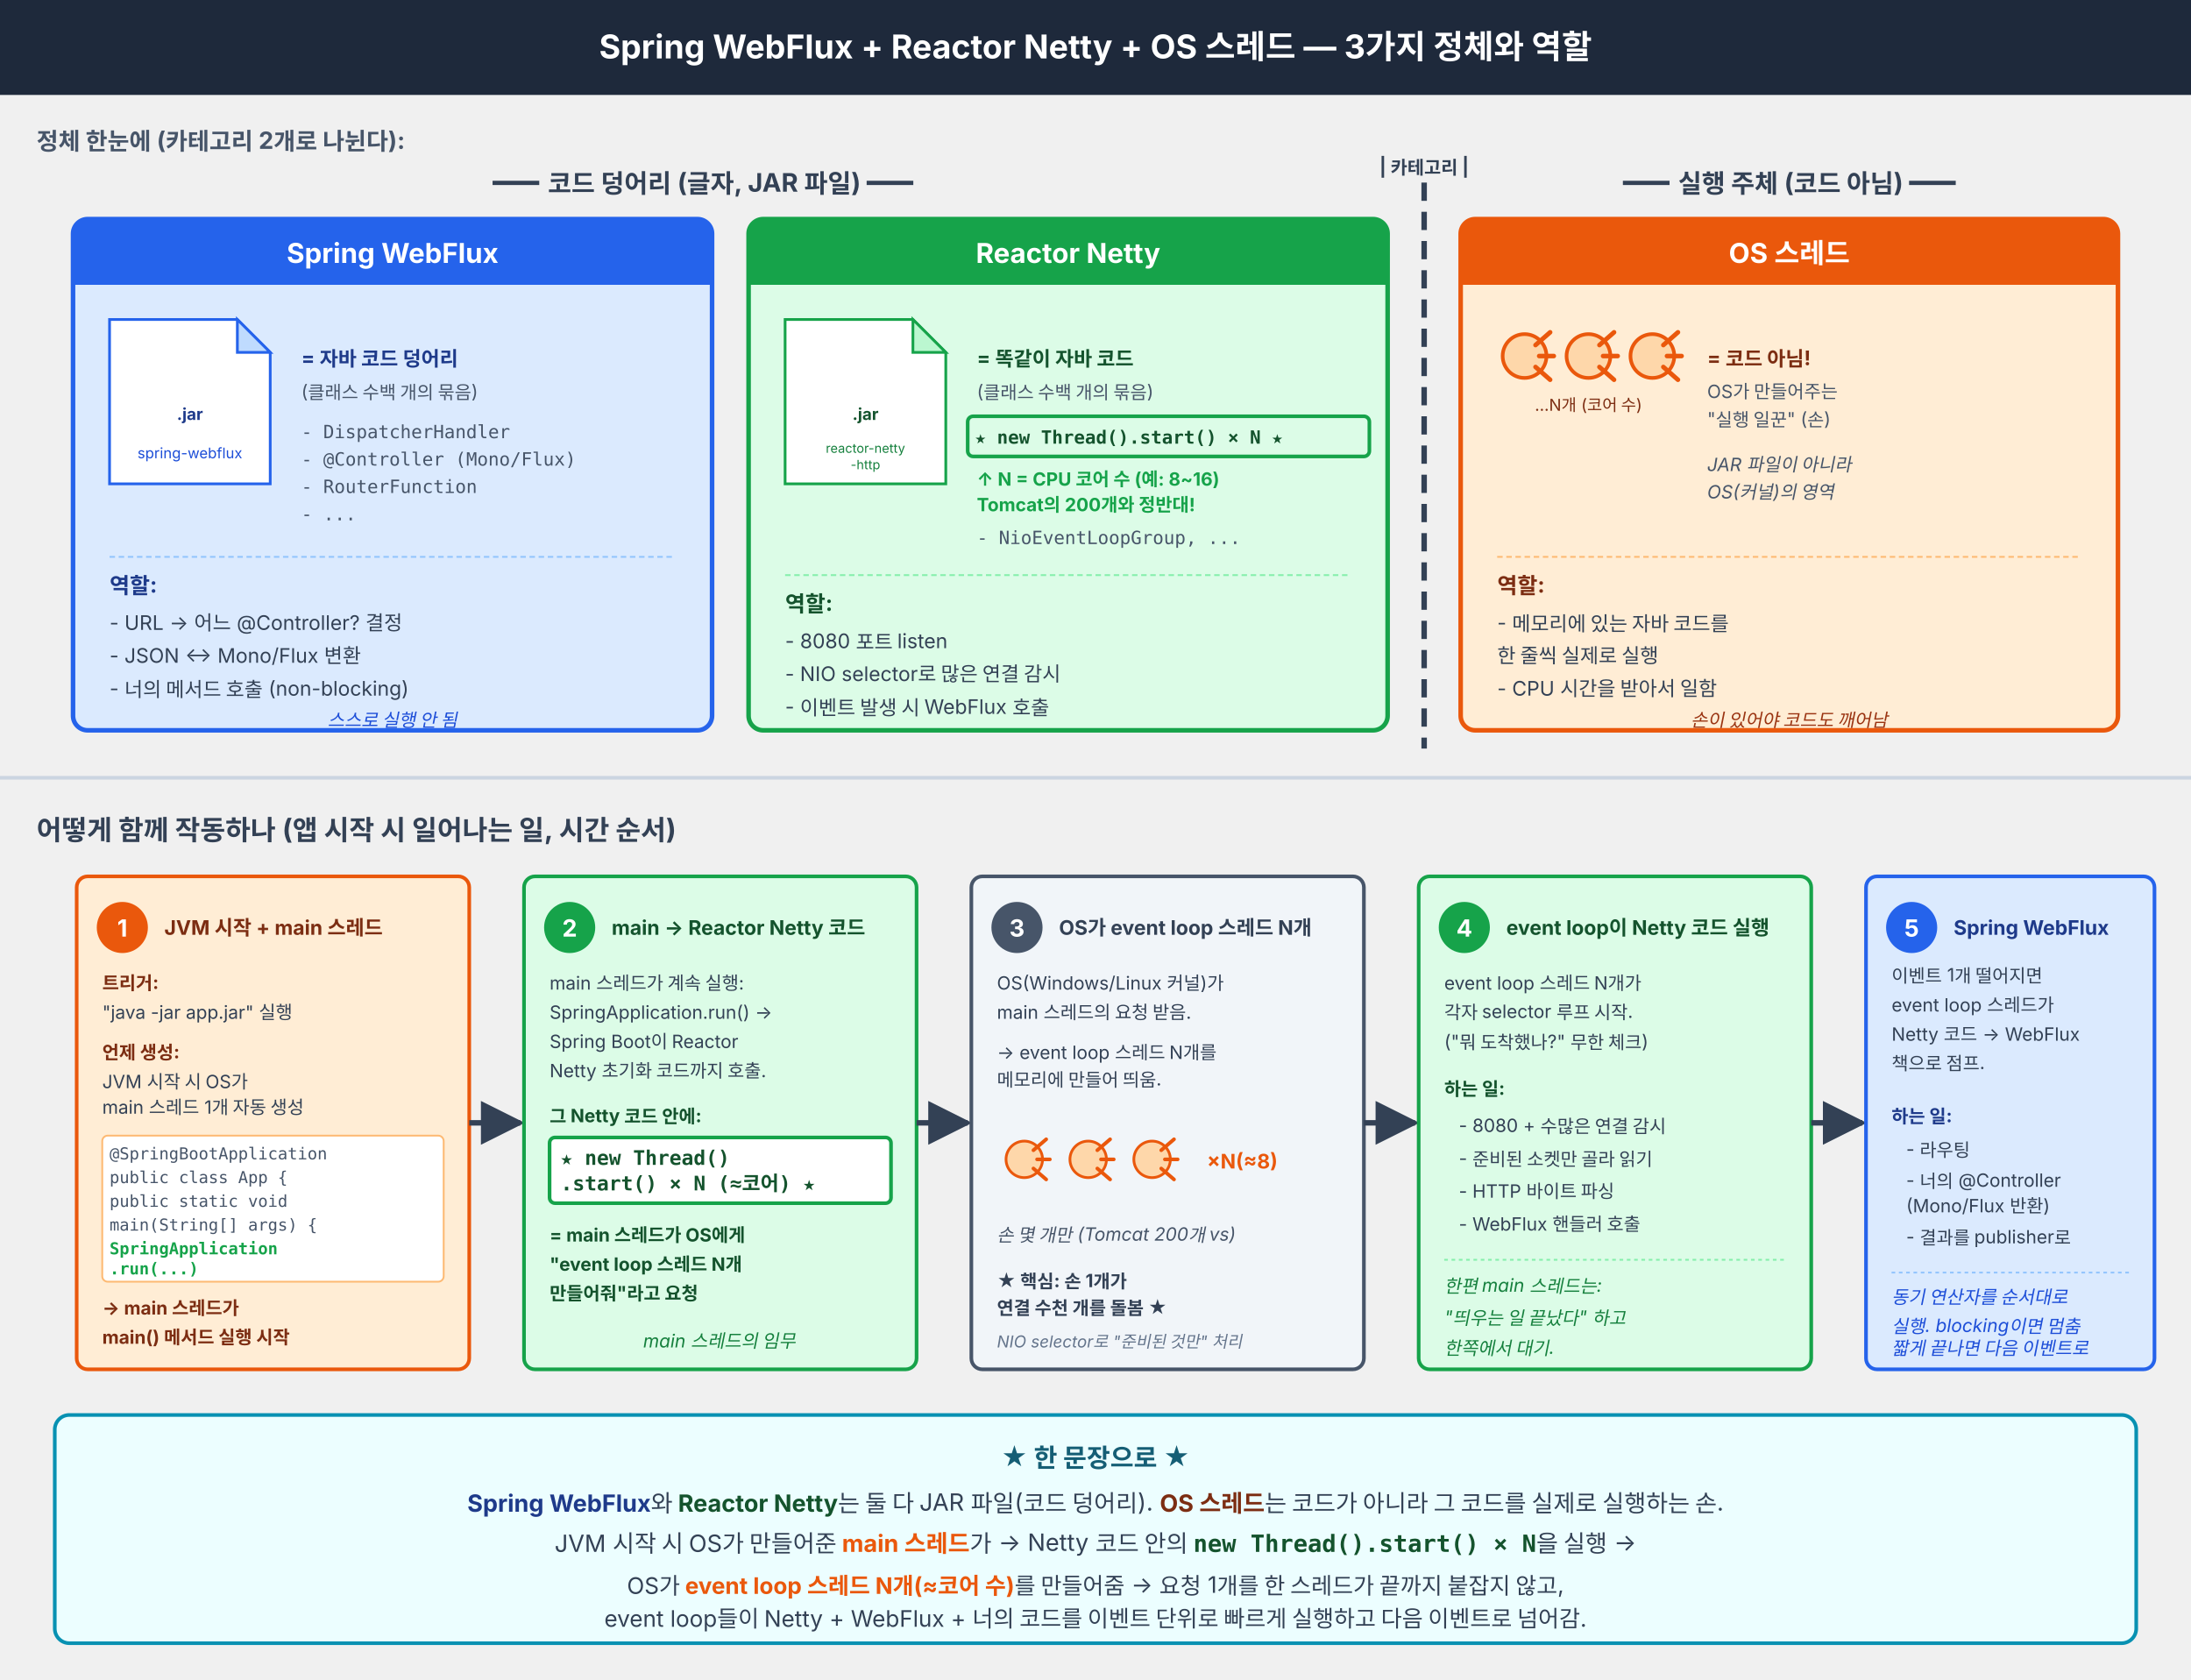
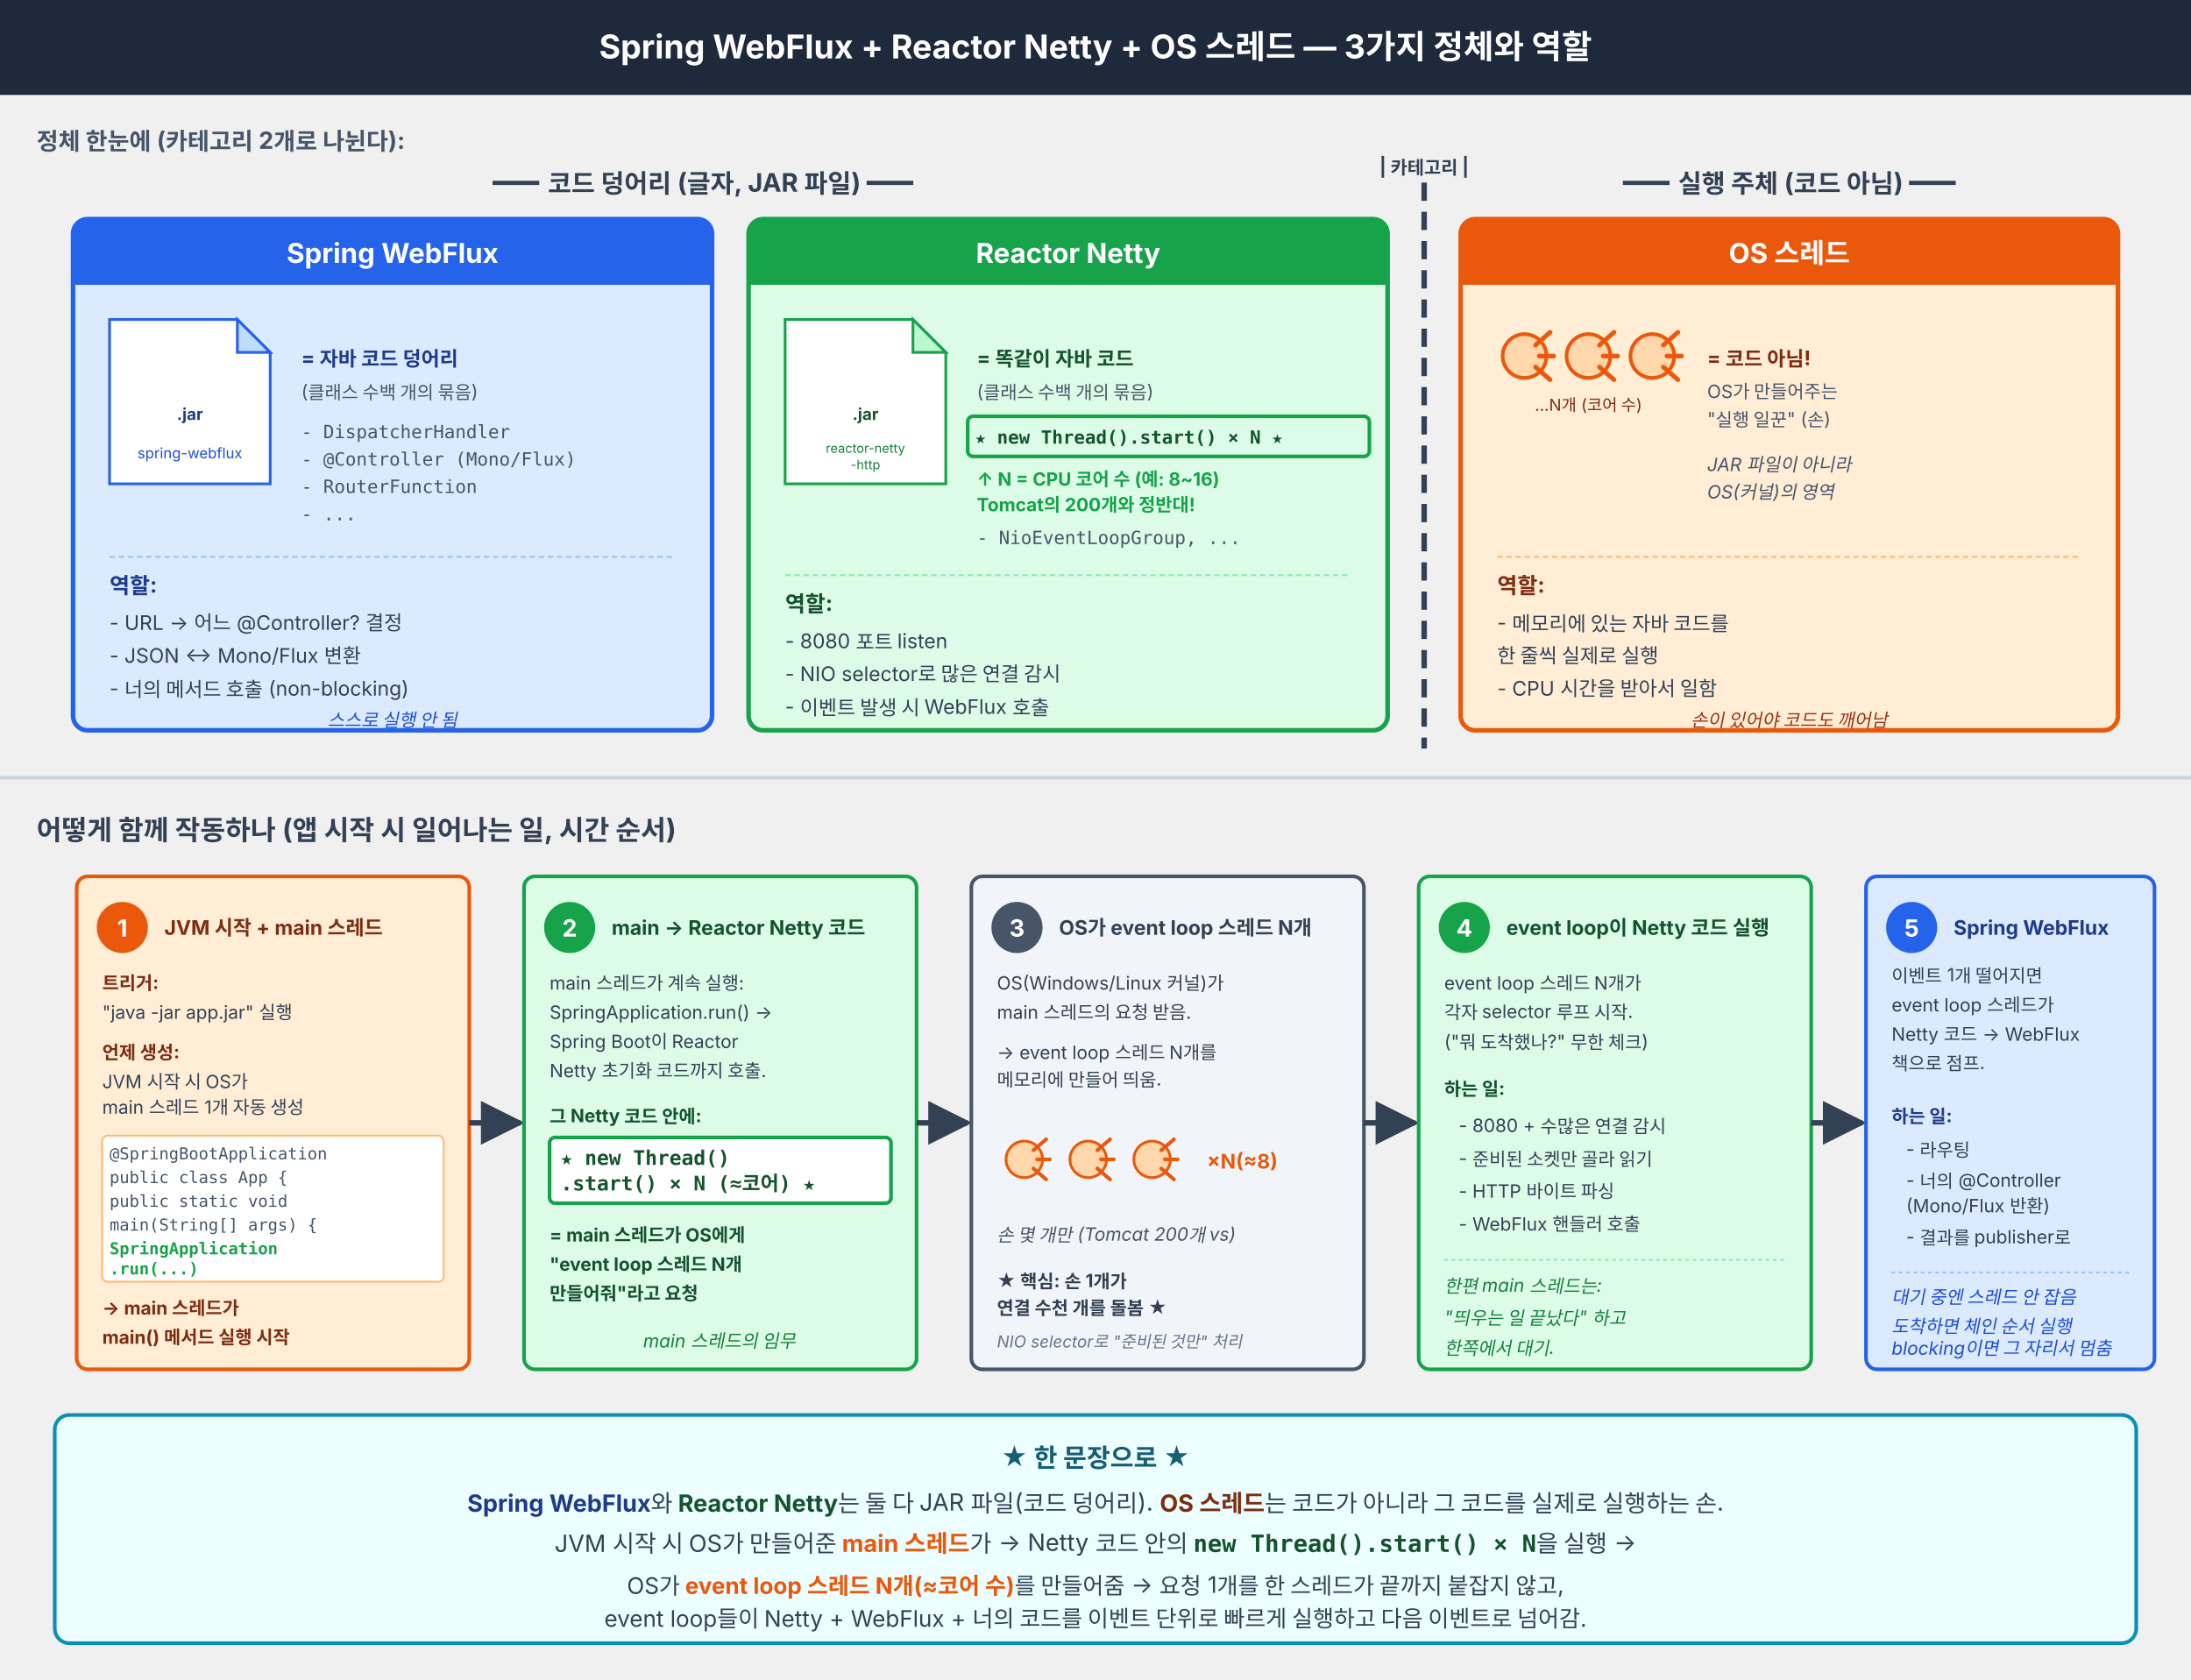
<svg xmlns="http://www.w3.org/2000/svg" viewBox="0 0 1200 920" font-family="ui-sans-serif, -apple-system, system-ui, sans-serif">
  <defs>
    <marker id="arr-dark" viewBox="0 0 10 10" refX="9" refY="5" markerWidth="8" markerHeight="8" orient="auto">
      <path d="M0,0 L10,5 L0,10 z" fill="#334155" />
    </marker>
    <marker id="arr-red" viewBox="0 0 10 10" refX="9" refY="5" markerWidth="6" markerHeight="6" orient="auto">
      <path d="M0,0 L10,5 L0,10 z" fill="#dc2626" />
    </marker>
  </defs>
  <rect x="0" y="0" width="1200" height="52" fill="#1e293b" />
  <text x="600" y="32" text-anchor="middle" font-size="18" font-weight="700" fill="white">
    Spring WebFlux + Reactor Netty + OS 스레드 — 3가지 정체와 역할
  </text>
  <text x="20" y="82" font-size="13" font-weight="700" fill="#475569">정체 한눈에 (카테고리 2개로 나뉜다):</text>
  <text x="385" y="105" text-anchor="middle" font-size="14" font-weight="700" fill="#334155">━━━ 코드 덩어리 (글자, JAR 파일) ━━━</text>
  <g transform="translate(40, 120)">
    <rect width="350" height="280" fill="#dbeafe" stroke="#2563eb" stroke-width="2.5" rx="8" />
    <rect width="350" height="36" fill="#2563eb" rx="8" />
    <rect y="28" width="350" height="8" fill="#2563eb" />
    <text x="175" y="24" text-anchor="middle" font-size="15" font-weight="700" fill="white">Spring WebFlux</text>
    <g transform="translate(20, 55)">
      <path d="M0,0 L70,0 L88,18 L88,90 L0,90 Z" fill="white" stroke="#2563eb" stroke-width="1.5" />
      <path d="M70,0 L70,18 L88,18 Z" fill="#bfdbfe" stroke="#2563eb" stroke-width="1.5" />
      <text x="44" y="55" text-anchor="middle" font-size="9" fill="#1e3a8a" font-weight="700">.jar</text>
      <text x="44" y="76" text-anchor="middle" font-size="8" fill="#1d4ed8">spring-webflux</text>
    </g>
    <text x="125" y="80" font-size="11" font-weight="700" fill="#1e3a8a">= 자바 코드 덩어리</text>
    <text x="125" y="98" font-size="10" fill="#475569">(클래스 수백 개의 묶음)</text>
    <g font-family="ui-monospace, monospace" font-size="10" fill="#475569">
      <text x="125" y="120">- DispatcherHandler</text>
      <text x="125" y="135">- @Controller (Mono/Flux)</text>
      <text x="125" y="150">- RouterFunction</text>
      <text x="125" y="165">- ...</text>
    </g>
    <line x1="20" y1="185" x2="330" y2="185" stroke="#93c5fd" stroke-dasharray="3,2" />
    <text x="20" y="205" font-size="12" font-weight="700" fill="#1e3a8a">역할:</text>
    <text x="20" y="225" font-size="11" fill="#334155">- URL → 어느 @Controller? 결정</text>
    <text x="20" y="243" font-size="11" fill="#334155">- JSON ↔ Mono/Flux 변환</text>
    <text x="20" y="261" font-size="11" fill="#334155">- 너의 메서드 호출 (non-blocking)</text>
    <text x="175" y="278" text-anchor="middle" font-size="10" font-style="italic" fill="#1d4ed8">스스로 실행 안 됨</text>
  </g>
  <g transform="translate(410, 120)">
    <rect width="350" height="280" fill="#dcfce7" stroke="#16a34a" stroke-width="2.5" rx="8" />
    <rect width="350" height="36" fill="#16a34a" rx="8" />
    <rect y="28" width="350" height="8" fill="#16a34a" />
    <text x="175" y="24" text-anchor="middle" font-size="15" font-weight="700" fill="white">Reactor Netty</text>
    <g transform="translate(20, 55)">
      <path d="M0,0 L70,0 L88,18 L88,90 L0,90 Z" fill="white" stroke="#16a34a" stroke-width="1.5" />
      <path d="M70,0 L70,18 L88,18 Z" fill="#bbf7d0" stroke="#16a34a" stroke-width="1.5" />
      <text x="44" y="55" text-anchor="middle" font-size="9" fill="#14532d" font-weight="700">.jar</text>
      <text x="44" y="73" text-anchor="middle" font-size="7" fill="#15803d">reactor-netty</text>
      <text x="44" y="82" text-anchor="middle" font-size="7" fill="#15803d">-http</text>
    </g>
    <text x="125" y="80" font-size="11" font-weight="700" fill="#14532d">= 똑같이 자바 코드</text>
    <text x="125" y="98" font-size="10" fill="#475569">(클래스 수백 개의 묶음)</text>
    <rect x="120" y="108" width="220" height="22" fill="#dcfce7" stroke="#16a34a" stroke-width="2" rx="3" />
    <text x="124" y="123" font-family="ui-monospace, monospace" font-size="10" font-weight="700" fill="#14532d">★ new Thread().start() × N ★</text>
    <text x="125" y="146" font-size="10" font-weight="700" fill="#16a34a">↑ N = CPU 코어 수 (예: 8~16)</text>
    <text x="125" y="160" font-size="10" font-weight="700" fill="#16a34a">Tomcat의 200개와 정반대!</text>
    <g font-family="ui-monospace, monospace" font-size="10">
      <text x="125" y="178" fill="#475569">- NioEventLoopGroup, ...</text>
    </g>
    <line x1="20" y1="195" x2="330" y2="195" stroke="#86efac" stroke-dasharray="3,2" />
    <text x="20" y="215" font-size="12" font-weight="700" fill="#14532d">역할:</text>
    <text x="20" y="235" font-size="11" fill="#334155">- 8080 포트 listen</text>
    <text x="20" y="253" font-size="11" fill="#334155">- NIO selector로 많은 연결 감시</text>
    <text x="20" y="271" font-size="11" fill="#334155">- 이벤트 발생 시 WebFlux 호출</text>
  </g>
  <line x1="780" y1="100" x2="780" y2="410" stroke="#334155" stroke-width="3" stroke-dasharray="10,6" />
  <text x="780" y="95" text-anchor="middle" font-size="10" fill="#334155" font-weight="700">| 카테고리 |</text>
  <text x="980" y="105" text-anchor="middle" font-size="14" font-weight="700" fill="#334155">━━━ 실행 주체 (코드 아님) ━━━</text>
  <g transform="translate(800, 120)">
    <rect width="360" height="280" fill="#ffedd5" stroke="#ea580c" stroke-width="2.5" rx="8" />
    <rect width="360" height="36" fill="#ea580c" rx="8" />
    <rect y="28" width="360" height="8" fill="#ea580c" />
    <text x="180" y="24" text-anchor="middle" font-size="15" font-weight="700" fill="white">OS 스레드</text>
    <g transform="translate(20, 50)">
      <g transform="translate(15, 25)">
        <circle r="12" fill="#fed7aa" stroke="#ea580c" stroke-width="2" />
        <path d="M6,-6 L14,-13" stroke="#ea580c" stroke-width="2.5" stroke-linecap="round" />
        <path d="M8,0 L16,0" stroke="#ea580c" stroke-width="2.5" stroke-linecap="round" />
        <path d="M6,6 L14,13" stroke="#ea580c" stroke-width="2.5" stroke-linecap="round" />
      </g>
      <g transform="translate(50, 25)">
        <circle r="12" fill="#fed7aa" stroke="#ea580c" stroke-width="2" />
        <path d="M6,-6 L14,-13" stroke="#ea580c" stroke-width="2.5" stroke-linecap="round" />
        <path d="M8,0 L16,0" stroke="#ea580c" stroke-width="2.5" stroke-linecap="round" />
        <path d="M6,6 L14,13" stroke="#ea580c" stroke-width="2.5" stroke-linecap="round" />
      </g>
      <g transform="translate(85, 25)">
        <circle r="12" fill="#fed7aa" stroke="#ea580c" stroke-width="2" />
        <path d="M6,-6 L14,-13" stroke="#ea580c" stroke-width="2.5" stroke-linecap="round" />
        <path d="M8,0 L16,0" stroke="#ea580c" stroke-width="2.5" stroke-linecap="round" />
        <path d="M6,6 L14,13" stroke="#ea580c" stroke-width="2.5" stroke-linecap="round" />
      </g>
      <text x="50" y="55" text-anchor="middle" font-size="9" fill="#7c2d12">...N개 (코어 수)</text>
    </g>
    <text x="135" y="80" font-size="11" font-weight="700" fill="#7c2d12">= 코드 아님!</text>
    <text x="135" y="98" font-size="10" fill="#475569">OS가 만들어주는</text>
    <text x="135" y="113" font-size="10" fill="#475569">"실행 일꾼" (손)</text>
    <text x="135" y="138" font-size="10" fill="#475569" font-style="italic">JAR 파일이 아니라</text>
    <text x="135" y="153" font-size="10" fill="#475569" font-style="italic">OS(커널)의 영역</text>
    <line x1="20" y1="185" x2="340" y2="185" stroke="#fdba74" stroke-dasharray="3,2" />
    <text x="20" y="205" font-size="12" font-weight="700" fill="#7c2d12">역할:</text>
    <text x="20" y="225" font-size="11" fill="#334155">- 메모리에 있는 자바 코드를</text>
    <text x="20" y="243" font-size="11" fill="#334155">  한 줄씩 실제로 실행</text>
    <text x="20" y="261" font-size="11" fill="#334155">- CPU 시간을 받아서 일함</text>
    <text x="180" y="278" text-anchor="middle" font-size="10" font-style="italic" fill="#9a3412">손이 있어야 코드도 깨어남</text>
  </g>
  <rect x="0" y="425" width="1200" height="2" fill="#cbd5e1" />
  <text x="20" y="460" font-size="15" font-weight="700" fill="#334155">어떻게 함께 작동하나 (앱 시작 시 일어나는 일, 시간 순서)</text>
  <g transform="translate(42, 480)">
    <rect width="215" height="270" fill="#ffedd5" stroke="#ea580c" stroke-width="2" rx="6" />
    <circle cx="25" cy="28" r="14" fill="#ea580c" />
    <text x="25" y="33" text-anchor="middle" font-size="13" font-weight="700" fill="white">1</text>
    <text x="48" y="32" font-size="11" font-weight="700" fill="#7c2d12">JVM 시작 + main 스레드</text>
    <text x="14" y="62" font-size="10" font-weight="700" fill="#7c2d12">트리거:</text>
    <text x="14" y="78" font-size="10" fill="#334155">"java -jar app.jar" 실행</text>
    <text x="14" y="100" font-size="10" font-weight="700" fill="#7c2d12">언제 생성:</text>
    <text x="14" y="116" font-size="10" fill="#334155">JVM 시작 시 OS가</text>
    <text x="14" y="130" font-size="10" fill="#334155">main 스레드 1개 자동 생성</text>
    <rect x="14" y="142" width="187" height="80" fill="white" stroke="#fdba74" rx="3" />
    <g font-family="ui-monospace, monospace" font-size="9" fill="#475569">
      <text x="18" y="155">@SpringBootApplication</text>
      <text x="18" y="168">public class App {</text>
      <text x="18" y="181">  public static void</text>
      <text x="18" y="194">  main(String[] args) {</text>
      <text x="18" y="207" fill="#16a34a" font-weight="700">    SpringApplication</text>
      <text x="18" y="218" fill="#16a34a" font-weight="700">      .run(...)</text>
    </g>
    <text x="14" y="240" font-size="10" font-weight="700" fill="#7c2d12">→ main 스레드가</text>
    <text x="14" y="256" font-size="10" font-weight="700" fill="#7c2d12">  main() 메서드 실행 시작</text>
  </g>
  <line x1="257" y1="615" x2="285" y2="615" stroke="#334155" stroke-width="3" marker-end="url(#arr-dark)" />
  <g transform="translate(287, 480)">
    <rect width="215" height="270" fill="#dcfce7" stroke="#16a34a" stroke-width="2" rx="6" />
    <circle cx="25" cy="28" r="14" fill="#16a34a" />
    <text x="25" y="33" text-anchor="middle" font-size="13" font-weight="700" fill="white">2</text>
    <text x="48" y="32" font-size="11" font-weight="700" fill="#14532d">main → Reactor Netty 코드</text>
    <text x="14" y="62" font-size="10" fill="#334155">main 스레드가 계속 실행:</text>
    <text x="14" y="78" font-size="10" fill="#334155">SpringApplication.run() →</text>
    <text x="14" y="94" font-size="10" fill="#334155">Spring Boot이 Reactor</text>
    <text x="14" y="110" font-size="10" fill="#334155">Netty 초기화 코드까지 호출.</text>
    <text x="14" y="135" font-size="10" font-weight="700" fill="#14532d">그 Netty 코드 안에:</text>
    <rect x="14" y="143" width="187" height="36" fill="white" stroke="#16a34a" stroke-width="2" rx="3" />
    <text x="20" y="158" font-family="ui-monospace, monospace" font-size="11" font-weight="700" fill="#14532d">★ new Thread()</text>
    <text x="20" y="172" font-family="ui-monospace, monospace" font-size="11" font-weight="700" fill="#14532d">      .start() × N (≈코어) ★</text>
    <text x="14" y="200" font-size="10" font-weight="700" fill="#14532d">= main 스레드가 OS에게</text>
    <text x="14" y="216" font-size="10" font-weight="700" fill="#14532d">  "event loop 스레드 N개</text>
    <text x="14" y="232" font-size="10" font-weight="700" fill="#14532d">   만들어줘"라고 요청</text>
    <text x="107" y="258" text-anchor="middle" font-size="10" font-style="italic" fill="#15803d">main 스레드의 임무</text>
  </g>
  <line x1="502" y1="615" x2="530" y2="615" stroke="#334155" stroke-width="3" marker-end="url(#arr-dark)" />
  <g transform="translate(532, 480)">
    <rect width="215" height="270" fill="#f1f5f9" stroke="#475569" stroke-width="2" rx="6" />
    <circle cx="25" cy="28" r="14" fill="#475569" />
    <text x="25" y="33" text-anchor="middle" font-size="13" font-weight="700" fill="white">3</text>
    <text x="48" y="32" font-size="11" font-weight="700" fill="#334155">OS가 event loop 스레드 N개</text>
    <text x="14" y="62" font-size="10" fill="#334155">OS(Windows/Linux 커널)가</text>
    <text x="14" y="78" font-size="10" fill="#334155">main 스레드의 요청 받음.</text>
    <text x="14" y="100" font-size="10" fill="#334155">→ event loop 스레드 N개를</text>
    <text x="14" y="115" font-size="10" fill="#334155">  메모리에 만들어 띄움.</text>
    <g transform="translate(14, 130)">
      <g transform="translate(15, 25)">
        <circle r="10" fill="#fed7aa" stroke="#ea580c" stroke-width="1.5" />
        <path d="M5,-5 L12,-11" stroke="#ea580c" stroke-width="2" stroke-linecap="round" />
        <path d="M7,0 L14,0" stroke="#ea580c" stroke-width="2" stroke-linecap="round" />
        <path d="M5,5 L12,11" stroke="#ea580c" stroke-width="2" stroke-linecap="round" />
      </g>
      <g transform="translate(50, 25)">
        <circle r="10" fill="#fed7aa" stroke="#ea580c" stroke-width="1.5" />
        <path d="M5,-5 L12,-11" stroke="#ea580c" stroke-width="2" stroke-linecap="round" />
        <path d="M7,0 L14,0" stroke="#ea580c" stroke-width="2" stroke-linecap="round" />
        <path d="M5,5 L12,11" stroke="#ea580c" stroke-width="2" stroke-linecap="round" />
      </g>
      <g transform="translate(85, 25)">
        <circle r="10" fill="#fed7aa" stroke="#ea580c" stroke-width="1.5" />
        <path d="M5,-5 L12,-11" stroke="#ea580c" stroke-width="2" stroke-linecap="round" />
        <path d="M7,0 L14,0" stroke="#ea580c" stroke-width="2" stroke-linecap="round" />
        <path d="M5,5 L12,11" stroke="#ea580c" stroke-width="2" stroke-linecap="round" />
      </g>
      <text x="115" y="30" font-size="11" fill="#ea580c" font-weight="700">×N(≈8)</text>
    </g>
    <text x="14" y="200" font-size="10" fill="#475569" font-style="italic">손 몇 개만 (Tomcat 200개 vs)</text>
    <text x="14" y="225" font-size="10" font-weight="700" fill="#334155">★ 핵심: 손 1개가</text>
    <text x="14" y="240" font-size="10" font-weight="700" fill="#334155">   연결 수천 개를 돌봄 ★</text>
    <text x="14" y="258" font-size="9" fill="#64748b" font-style="italic">NIO selector로 "준비된 것만" 처리</text>
  </g>
  <line x1="747" y1="615" x2="775" y2="615" stroke="#334155" stroke-width="3" marker-end="url(#arr-dark)" />
  <g transform="translate(777, 480)">
    <rect width="215" height="270" fill="#dcfce7" stroke="#16a34a" stroke-width="2" rx="6" />
    <circle cx="25" cy="28" r="14" fill="#16a34a" />
    <text x="25" y="33" text-anchor="middle" font-size="13" font-weight="700" fill="white">4</text>
    <text x="48" y="32" font-size="11" font-weight="700" fill="#14532d">event loop이 Netty 코드 실행</text>
    <text x="14" y="62" font-size="10" fill="#334155">event loop 스레드 N개가</text>
    <text x="14" y="78" font-size="10" fill="#334155">각자 selector 루프 시작.</text>
    <text x="14" y="94" font-size="10" fill="#334155">("뭐 도착했나?" 무한 체크)</text>
    <text x="14" y="120" font-size="10" font-weight="700" fill="#14532d">하는 일:</text>
    <text x="22" y="140" font-size="10" fill="#334155">- 8080 + 수많은 연결 감시</text>
    <text x="22" y="158" font-size="10" fill="#334155">- 준비된 소켓만 골라 읽기</text>
    <text x="22" y="176" font-size="10" fill="#334155">- HTTP 바이트 파싱</text>
    <text x="22" y="194" font-size="10" fill="#334155">- WebFlux 핸들러 호출</text>
    <line x1="14" y1="210" x2="200" y2="210" stroke="#86efac" stroke-dasharray="2,2" />
    <text x="14" y="228" font-size="10" font-style="italic" fill="#15803d">한편 main 스레드는:</text>
    <text x="14" y="245" font-size="10" font-style="italic" fill="#15803d">"띄우는 일 끝났다" 하고</text>
    <text x="14" y="262" font-size="10" font-style="italic" fill="#15803d">한쪽에서 대기.</text>
  </g>
  <line x1="992" y1="615" x2="1020" y2="615" stroke="#334155" stroke-width="3" marker-end="url(#arr-dark)" />
  <g transform="translate(1022, 480)">
    <rect width="158" height="270" fill="#dbeafe" stroke="#2563eb" stroke-width="2" rx="6" />
    <circle cx="25" cy="28" r="14" fill="#2563eb" />
    <text x="25" y="33" text-anchor="middle" font-size="13" font-weight="700" fill="white">5</text>
    <text x="48" y="32" font-size="11" font-weight="700" fill="#1e3a8a">Spring WebFlux</text>
    <text x="14" y="58" font-size="10" fill="#334155">이벤트 1개 떨어지면</text>
    <text x="14" y="74" font-size="10" fill="#334155">event loop 스레드가</text>
    <text x="14" y="90" font-size="10" fill="#334155">Netty 코드 → WebFlux</text>
    <text x="14" y="106" font-size="10" fill="#334155">책으로 점프.</text>
    <text x="14" y="135" font-size="10" font-weight="700" fill="#1e3a8a">하는 일:</text>
    <text x="22" y="153" font-size="10" fill="#334155">- 라우팅</text>
    <text x="22" y="170" font-size="10" fill="#334155">- 너의 @Controller</text>
    <text x="22" y="184" font-size="10" fill="#334155">  (Mono/Flux 반환)</text>
    <text x="22" y="201" font-size="10" fill="#334155">- 결과를 publisher로</text>
    <line x1="14" y1="217" x2="144" y2="217" stroke="#93c5fd" stroke-dasharray="2,2" />
-     <text x="14" y="234" font-size="10" font-style="italic" fill="#1d4ed8">동기 연산자를 순서대로</text>
-     <text x="14" y="250" font-size="10" font-style="italic" fill="#1d4ed8">실행. blocking이면 멈춤</text>
-     <text x="14" y="262" font-size="10" font-style="italic" fill="#1d4ed8">짧게 끝나면 다음 이벤트로</text>
+     <text x="14" y="234" font-size="10" font-style="italic" fill="#1d4ed8">대기 중엔 스레드 안 잡음</text>
+     <text x="14" y="250" font-size="10" font-style="italic" fill="#1d4ed8">도착하면 체인 순서 실행</text>
+     <text x="14" y="262" font-size="10" font-style="italic" fill="#1d4ed8">blocking이면 그 자리서 멈춤</text>
  </g>
  <rect x="30" y="775" width="1140" height="125" fill="#ecfeff" stroke="#0891b2" stroke-width="2" rx="8" />
  <text x="600" y="803" text-anchor="middle" font-size="14" font-weight="700" fill="#155e75">★ 한 문장으로 ★</text>
  <text x="600" y="828" text-anchor="middle" font-size="13" fill="#334155">
    <tspan font-weight="700" fill="#1e3a8a">Spring WebFlux</tspan>와 <tspan font-weight="700" fill="#14532d">Reactor Netty</tspan>는 둘 다 JAR 파일(코드 덩어리).
    <tspan font-weight="700" fill="#7c2d12">OS 스레드</tspan>는 코드가 아니라 그 코드를 실제로 실행하는 손.
  </text>
  <text x="600" y="850" text-anchor="middle" font-size="13" fill="#334155">
    JVM 시작 시 OS가 만들어준 <tspan font-weight="700" fill="#ea580c">main 스레드</tspan>가 → Netty 코드 안의 <tspan font-family="ui-monospace, monospace" font-weight="700" fill="#14532d">new Thread().start() × N</tspan>을 실행 →
  </text>
  <text x="600" y="873" text-anchor="middle" font-size="12.5" fill="#334155">
    OS가 <tspan font-weight="700" fill="#ea580c">event loop 스레드 N개(≈코어 수)</tspan>를 만들어줌 → 요청 1개를 한 스레드가 끝까지 붙잡지 않고,
  </text>
  <text x="600" y="891" text-anchor="middle" font-size="12.5" fill="#334155">
    event loop들이 Netty + WebFlux + 너의 코드를 이벤트 단위로 빠르게 실행하고 다음 이벤트로 넘어감.
  </text>
</svg>
